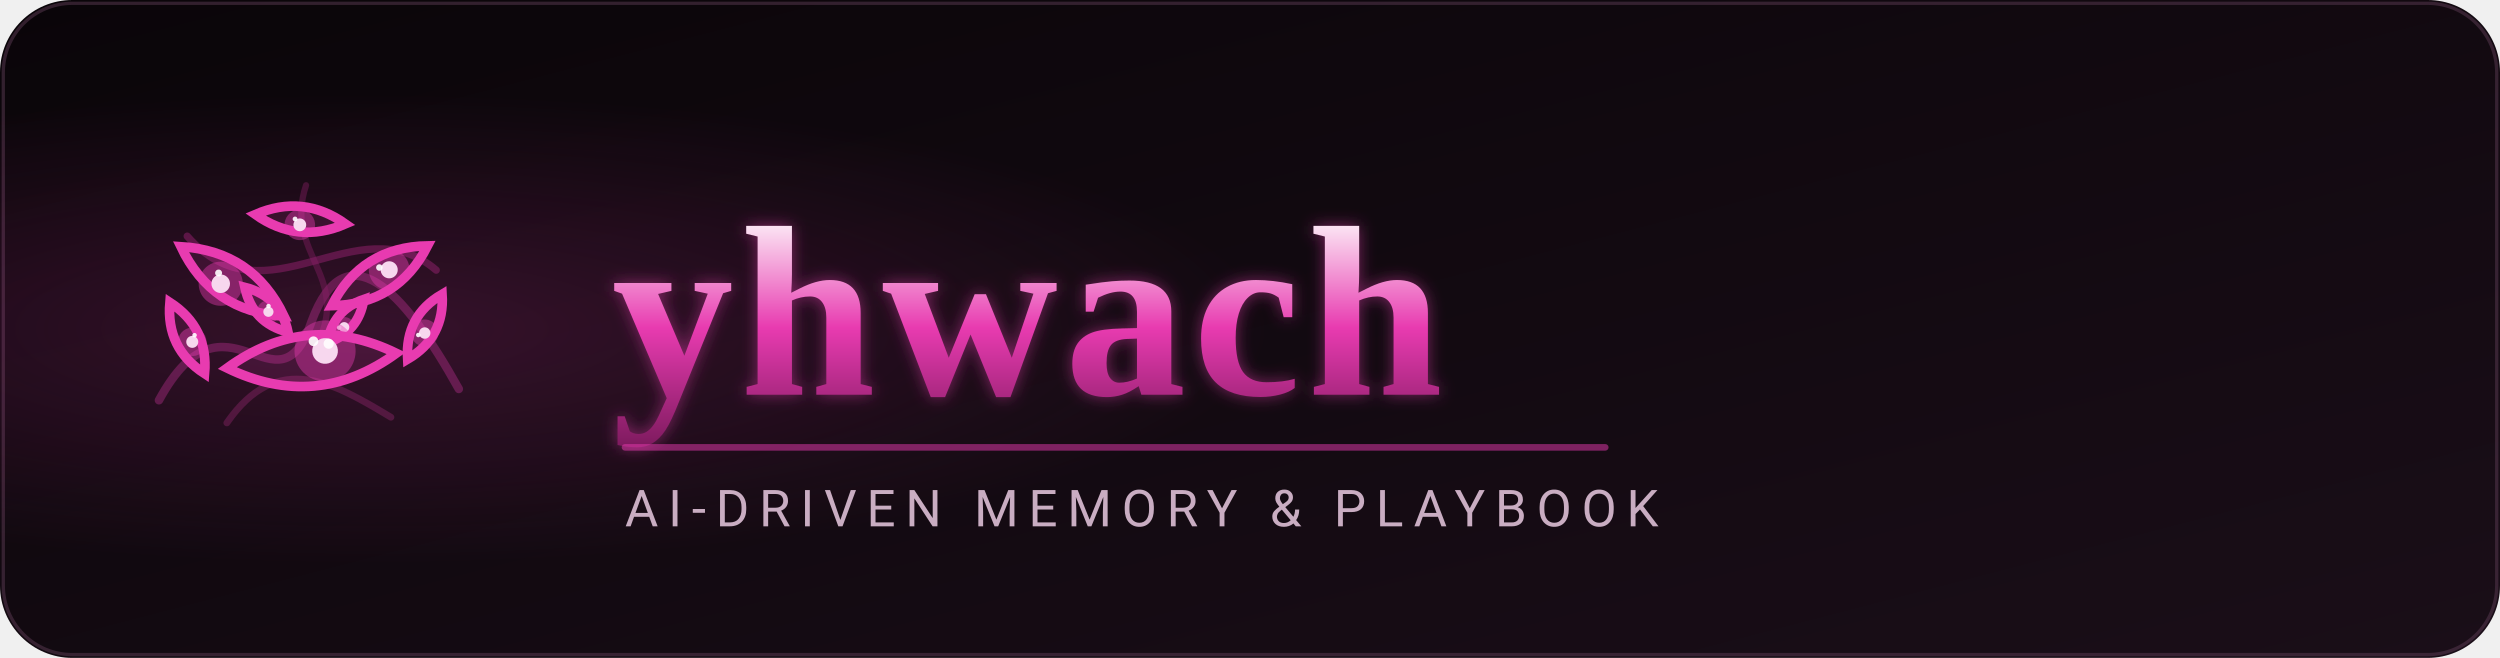
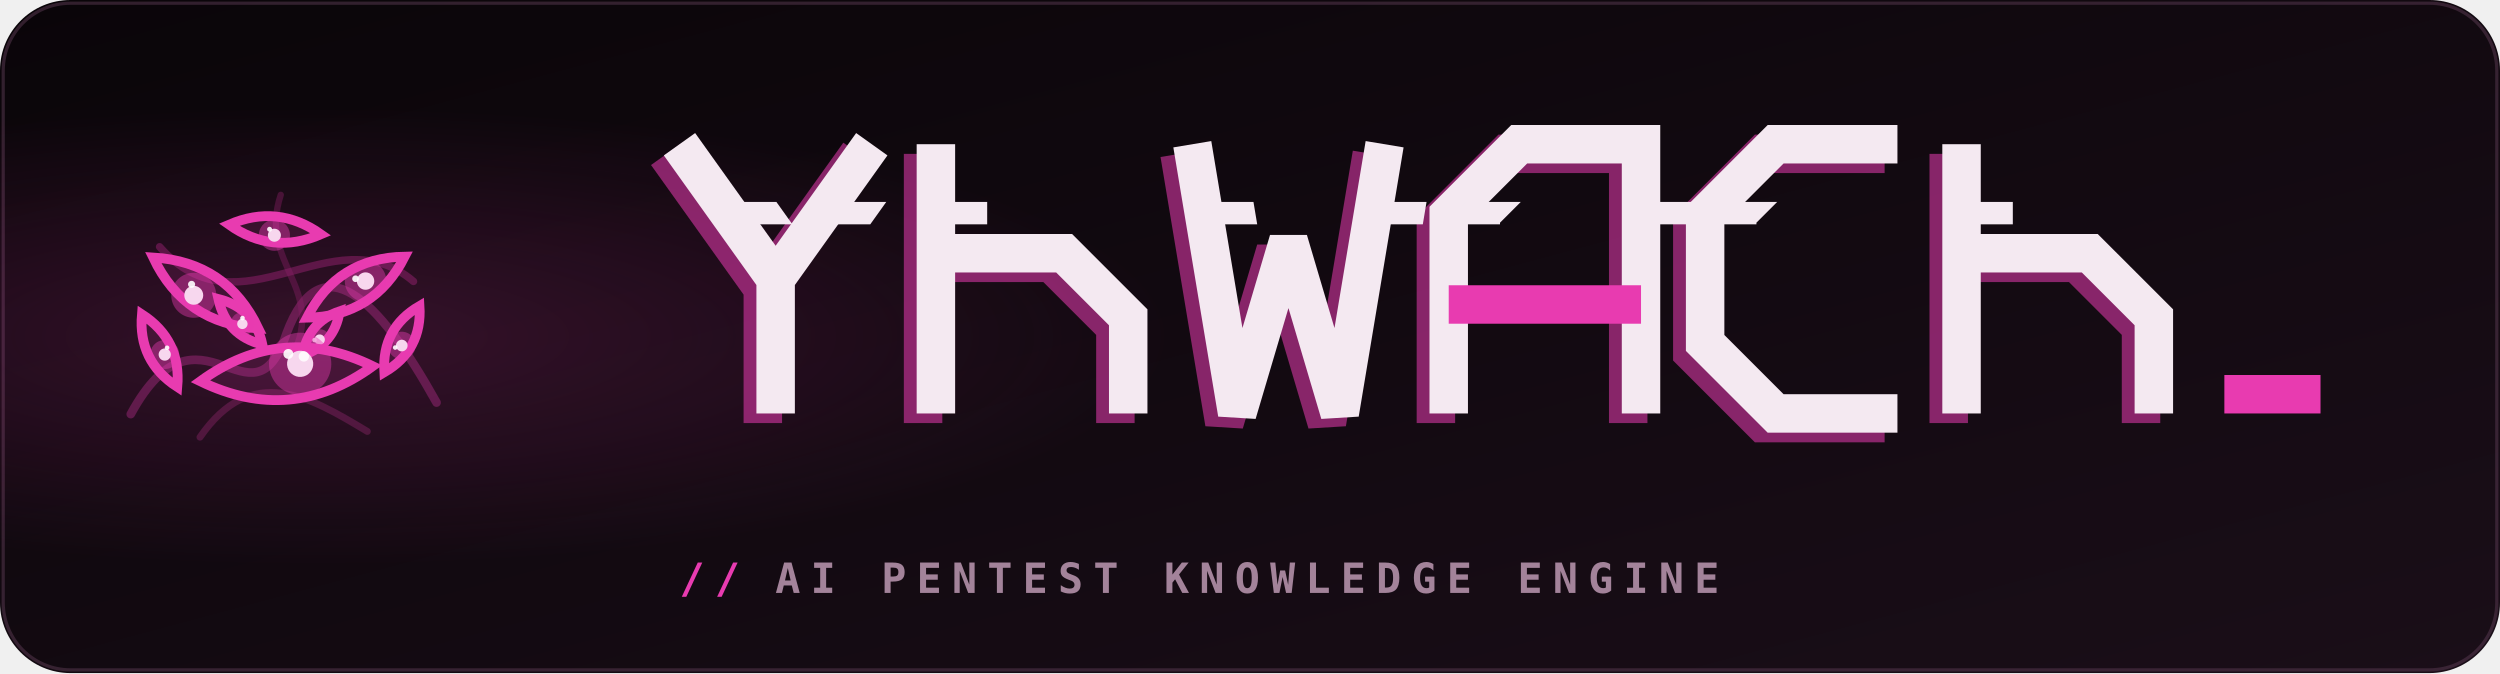
- <svg xmlns="http://www.w3.org/2000/svg" width="760" height="200" viewBox="0 0 760 200">
-   <style>.eye-pupil{transform-box:fill-box;transform-origin:center;animation:glance 7s ease-in-out infinite}.crest-blink{transform-box:fill-box;transform-origin:center;animation:blink 5.3s ease-in-out infinite}@keyframes glance{0%,18%{transform:translate(0,0)}25%,40%{transform:translate(1.5px,-.5px)}47%,61%{transform:translate(-1.5px,.35px)}68%,82%{transform:translate(.4px,1.2px)}89%,100%{transform:translate(0,0)}}@keyframes blink{0%,90%,100%{transform:scaleY(1)}93%{transform:scaleY(.1)}96%{transform:scaleY(1)}}@media (prefers-reduced-motion:reduce){.eye-pupil,.crest-blink{animation:none}}</style>
+ <svg xmlns="http://www.w3.org/2000/svg" viewBox="0 0 780 210" width="780" height="210" role="img" aria-label="yhwach">
+   <style>.eye-pupil{transform-box:fill-box;transform-origin:center;animation:glance 7s ease-in-out infinite}.crest-blink{transform-box:fill-box;transform-origin:center;animation:eyeblink 5.3s ease-in-out infinite}@keyframes glance{0%,18%{transform:translate(0,0)}25%,40%{transform:translate(1.5px,-.5px)}47%,61%{transform:translate(-1.5px,.35px)}68%,82%{transform:translate(.4px,1.2px)}89%,100%{transform:translate(0,0)}}@keyframes eyeblink{0%,90%,100%{transform:scaleY(1)}93%{transform:scaleY(.1)}96%{transform:scaleY(1)}}@media (prefers-reduced-motion:reduce){.eye-pupil,.crest-blink{animation:none}}</style>
  <defs>
    <linearGradient id="bg" x1="0" y1="0" x2="1" y2="1">
      <stop offset="0%" stop-color="#0a0509" />
      <stop offset="100%" stop-color="#1a0e18" />
    </linearGradient>
-     <radialGradient id="glow" cx="15%" cy="50%" r="36%">
+     <radialGradient id="glow" cx="13%" cy="50%" r="34%">
      <stop offset="0%" stop-color="#e83bb0" stop-opacity=".18" />
      <stop offset="100%" stop-color="#e83bb0" stop-opacity="0" />
    </radialGradient>
-     <linearGradient id="word" x1="0" y1="0" x2="0" y2="1">
-       <stop offset="0%" stop-color="#fbe3f3" />
-       <stop offset="46%" stop-color="#e83bb0" />
-       <stop offset="100%" stop-color="#7d1a5e" />
-     </linearGradient>
-     <filter id="soft" x="-40%" y="-70%" width="180%" height="240%">
-       <feGaussianBlur stdDeviation="2.4" />
-     </filter>
  </defs>
-   <rect width="760" height="200" rx="22" fill="url(#bg)" />
-   <rect x="1" y="1" width="758" height="198" rx="21" fill="none" stroke="#5a3a53" stroke-opacity=".5" />
-   <rect width="760" height="200" rx="22" fill="url(#glow)" />
-   <g transform="translate(38,46) scale(1.72)">
+   <rect width="780" height="210" rx="22" fill="url(#bg)" />
+   <rect x="1" y="1" width="778" height="208" rx="21" fill="none" stroke="#5a3a53" stroke-opacity=".5" />
+   <rect width="780" height="210" rx="22" fill="url(#glow)" />
+   <g transform="translate(30,50) scale(1.8)">
    <path d="M6 44 C18 22 27 48 33 30 C39 14 49 24 59 42" stroke="#e83bb0" stroke-opacity=".30" stroke-width="1.5" fill="none" stroke-linecap="round" />
    <path d="M11 15 C25 31 41 9 55 21" stroke="#8a1f68" stroke-opacity=".55" stroke-width="1.3" fill="none" stroke-linecap="round" />
    <path d="M18 48 C27 35 37 41 47 47" stroke="#e83bb0" stroke-opacity=".22" stroke-width="1.2" fill="none" stroke-linecap="round" />
    <path d="M32 6 C28 18 40 22 34 34" stroke="#8a1f68" stroke-opacity=".4" stroke-width="1.1" fill="none" stroke-linecap="round" />
    <g class="crest-blink" style="transform-box:fill-box;transform-origin:center">
      <g transform="translate(19 23) rotate(34)">
        <path d="M-11 0 Q0 -6.5 11 0 Q0 6.5 -11 0 Z" fill="#e83bb0" fill-opacity=".12" stroke="#e83bb0" stroke-width="1.7" />
        <g class="pupil eye-pupil" data-tilt="34" data-travel="1.9">
          <circle cx="-1.5" cy="1.5" r="3.90" fill="#e83bb0" fill-opacity=".42" />
          <circle cx="-1.5" cy="1.5" r="1.64" fill="#f7d7ee" />
          <circle cx="-2.87" cy="0.14" r="0.62" fill="#fff" fill-opacity=".9" />
        </g>
      </g>
      <g transform="translate(45 22) rotate(-32)">
        <path d="M-10 0 Q0 -6 10 0 Q0 6 -10 0 Z" fill="#e83bb0" fill-opacity=".12" stroke="#e83bb0" stroke-width="1.7" />
        <g class="pupil eye-pupil" data-tilt="-32" data-travel="1.8">
          <circle cx="2" cy="0" r="3.60" fill="#e83bb0" fill-opacity=".42" />
          <circle cx="2" cy="0" r="1.51" fill="#f7d7ee" />
          <circle cx="0.74" cy="-1.26" r="0.58" fill="#fff" fill-opacity=".9" />
        </g>
      </g>
      <g transform="translate(31 12) rotate(6)">
        <path d="M-8 0 Q0 -4.5 8 0 Q0 4.5 -8 0 Z" fill="#e83bb0" fill-opacity=".12" stroke="#e83bb0" stroke-width="1.7" />
        <g class="pupil eye-pupil" data-tilt="6" data-travel="1.3">
          <circle cx="0" cy="1" r="2.70" fill="#e83bb0" fill-opacity=".42" />
          <circle cx="0" cy="1" r="1.13" fill="#f7d7ee" />
          <circle cx="-0.94" cy="0.06" r="0.43" fill="#fff" fill-opacity=".9" />
        </g>
      </g>
      <g transform="translate(11 33) rotate(64)">
        <path d="M-7 0 Q0 -4.2 7 0 Q0 4.2 -7 0 Z" fill="#e83bb0" fill-opacity=".12" stroke="#e83bb0" stroke-width="1.7" />
        <g class="pupil eye-pupil" data-tilt="64" data-travel="1.3">
          <circle cx="1" cy="-0.5" r="2.52" fill="#e83bb0" fill-opacity=".42" />
          <circle cx="1" cy="-0.5" r="1.06" fill="#f7d7ee" />
          <circle cx="0.12" cy="-1.38" r="0.40" fill="#fff" fill-opacity=".9" />
        </g>
      </g>
      <g transform="translate(53 31) rotate(-62)">
        <path d="M-6.5 0 Q0 -4 6.5 0 Q0 4 -6.5 0 Z" fill="#e83bb0" fill-opacity=".12" stroke="#e83bb0" stroke-width="1.7" />
        <g class="pupil eye-pupil" data-tilt="-62" data-travel="1.2">
          <circle cx="-1" cy="0.5" r="2.40" fill="#e83bb0" fill-opacity=".42" />
          <circle cx="-1" cy="0.5" r="1.01" fill="#f7d7ee" />
          <circle cx="-1.84" cy="-0.34" r="0.40" fill="#fff" fill-opacity=".9" />
        </g>
      </g>
      <g transform="translate(25 28) rotate(46)">
        <path d="M-5.5 0 Q0 -3.4 5.5 0 Q0 3.4 -5.5 0 Z" fill="#e83bb0" fill-opacity=".12" stroke="#e83bb0" stroke-width="1.7" />
        <g class="pupil eye-pupil" data-tilt="46" data-travel="1.2">
          <circle cx="0.5" cy="0" r="2.04" fill="#e83bb0" fill-opacity=".42" />
          <circle cx="0.5" cy="0" r="0.90" fill="#f7d7ee" />
          <circle cx="-0.21" cy="-0.71" r="0.40" fill="#fff" fill-opacity=".9" />
        </g>
      </g>
      <g transform="translate(39 30) rotate(-50)">
        <path d="M-5 0 Q0 -3 5 0 Q0 3 -5 0 Z" fill="#e83bb0" fill-opacity=".12" stroke="#e83bb0" stroke-width="1.7" />
        <g class="pupil eye-pupil" data-tilt="-50" data-travel="1.2">
          <circle cx="-1" cy="0.5" r="1.80" fill="#e83bb0" fill-opacity=".42" />
          <circle cx="-1" cy="0.5" r="0.90" fill="#f7d7ee" />
          <circle cx="-1.63" cy="-0.13" r="0.40" fill="#fff" fill-opacity=".9" />
        </g>
      </g>
      <g transform="translate(33 37) rotate(-5)">
        <path d="M-15 0 Q0 -9 15 0 Q0 9 -15 0 Z" fill="#e83bb0" fill-opacity=".12" stroke="#e83bb0" stroke-width="1.7" />
        <g class="pupil eye-pupil" data-tilt="-5" data-travel="2.7">
          <circle cx="2.5" cy="-1.5" r="5.40" fill="#e83bb0" fill-opacity=".42" />
          <circle cx="2.5" cy="-1.5" r="2.27" fill="#f7d7ee" />
          <circle cx="0.61" cy="-3.39" r="0.86" fill="#fff" fill-opacity=".9" />
        </g>
      </g>
      <circle cx="36" cy="34" r=".9" fill="#ffffff" fill-opacity=".85" />
    </g>
  </g>
-   <text x="186" y="120" font-family="Georgia,'Times New Roman',Times,serif" font-size="74" font-weight="700" letter-spacing="2" fill="#e83bb0" fill-opacity="0.5" filter="url(#soft)">yhwach</text>
-   <text x="186" y="120" font-family="Georgia,'Times New Roman',Times,serif" font-size="74" font-weight="700" letter-spacing="2" fill="url(#word)">yhwach</text>
-   <rect x="189" y="135" width="300" height="2" rx="1" fill="#e83bb0" fill-opacity=".5" />
-   <text x="190" y="160" font-family="-apple-system,Segoe UI,Roboto,Helvetica,Arial,sans-serif" font-size="15.5" letter-spacing="3" fill="#c9adc2">AI-DRIVEN MEMORY &amp; PLAYBOOK</text>
+   <svg viewBox="0 0 600 200" width="600" height="200" x="172" y="5" role="img" aria-label="yhwach">
+     <style>
+     :root { --ink: #ECE8E1; --dim: #8A8580; --red: #E5383B; }
+     @media (prefers-color-scheme: light) {
+       :root { --ink: #121214; --dim: #6B6660; --red: #D62828; }
+     }
+     .ink   { stroke: #f4e9f1; }
+     .ghost { stroke: #e83bb0; opacity: .55; }
+     .acc   { stroke: #e83bb0; }
+     .glyph { fill: none; stroke-width: 12; stroke-linejoin: miter; stroke-miterlimit: 3; stroke-linecap: butt; }
+     .frame { fill: none; stroke: #a3839a; stroke-width: 2; }
+     .tag   { fill: #a3839a; font: 600 13px ui-monospace, "JetBrains Mono", "SFMono-Regular", Menlo, Consolas, monospace; letter-spacing: 3.2px; }
+     .tag b { fill: #e83bb0; }
+     .cur   { fill: #e83bb0; animation: blink 1.1s steps(1) infinite; }
+     @keyframes blink { 50% { opacity: 0; } }
+   </style>
+     <defs>
+       <g id="word">
+         <path transform="translate(40 40)" d="M0 0 L30 42 L60 0 M30 42 V84" />
+         <path transform="translate(120 40)" d="M0 0 V84 M0 34 H40 L60 54 V84" />
+         <path transform="translate(200 40)" d="M0 0 L14 84 L30 30 L46 84 L60 0" />
+         <path transform="translate(280 40)" d="M0 84 V22 L22 0 H60 V84" />
+         <path transform="translate(360 40)" d="M60 0 H22 L0 22 V62 L22 84 H60" />
+         <path transform="translate(440 40)" d="M0 0 V84 M0 34 H40 L60 54 V84" />
+       </g>
+       <clipPath id="slice">
+         <rect x="0" y="58" width="600" height="7" />
+       </clipPath>
+     </defs>
+     <use href="#word" class="glyph ghost" transform="translate(-4 3)" />
+     <use href="#word" class="glyph ink" />
+     <path class="glyph acc" transform="translate(280 40)" d="M0 50 H60" />
+     <g clip-path="url(#slice)">
+       <use href="#word" class="glyph ink" transform="translate(10 0)" />
+     </g>
+     <rect class="cur" x="522" y="112" width="30" height="12" />
+     <text class="tag" x="40" y="180">
+       <tspan fill="#e83bb0">//</tspan> AI PENTEST KNOWLEDGE ENGINE</text>
+   </svg>
</svg>
